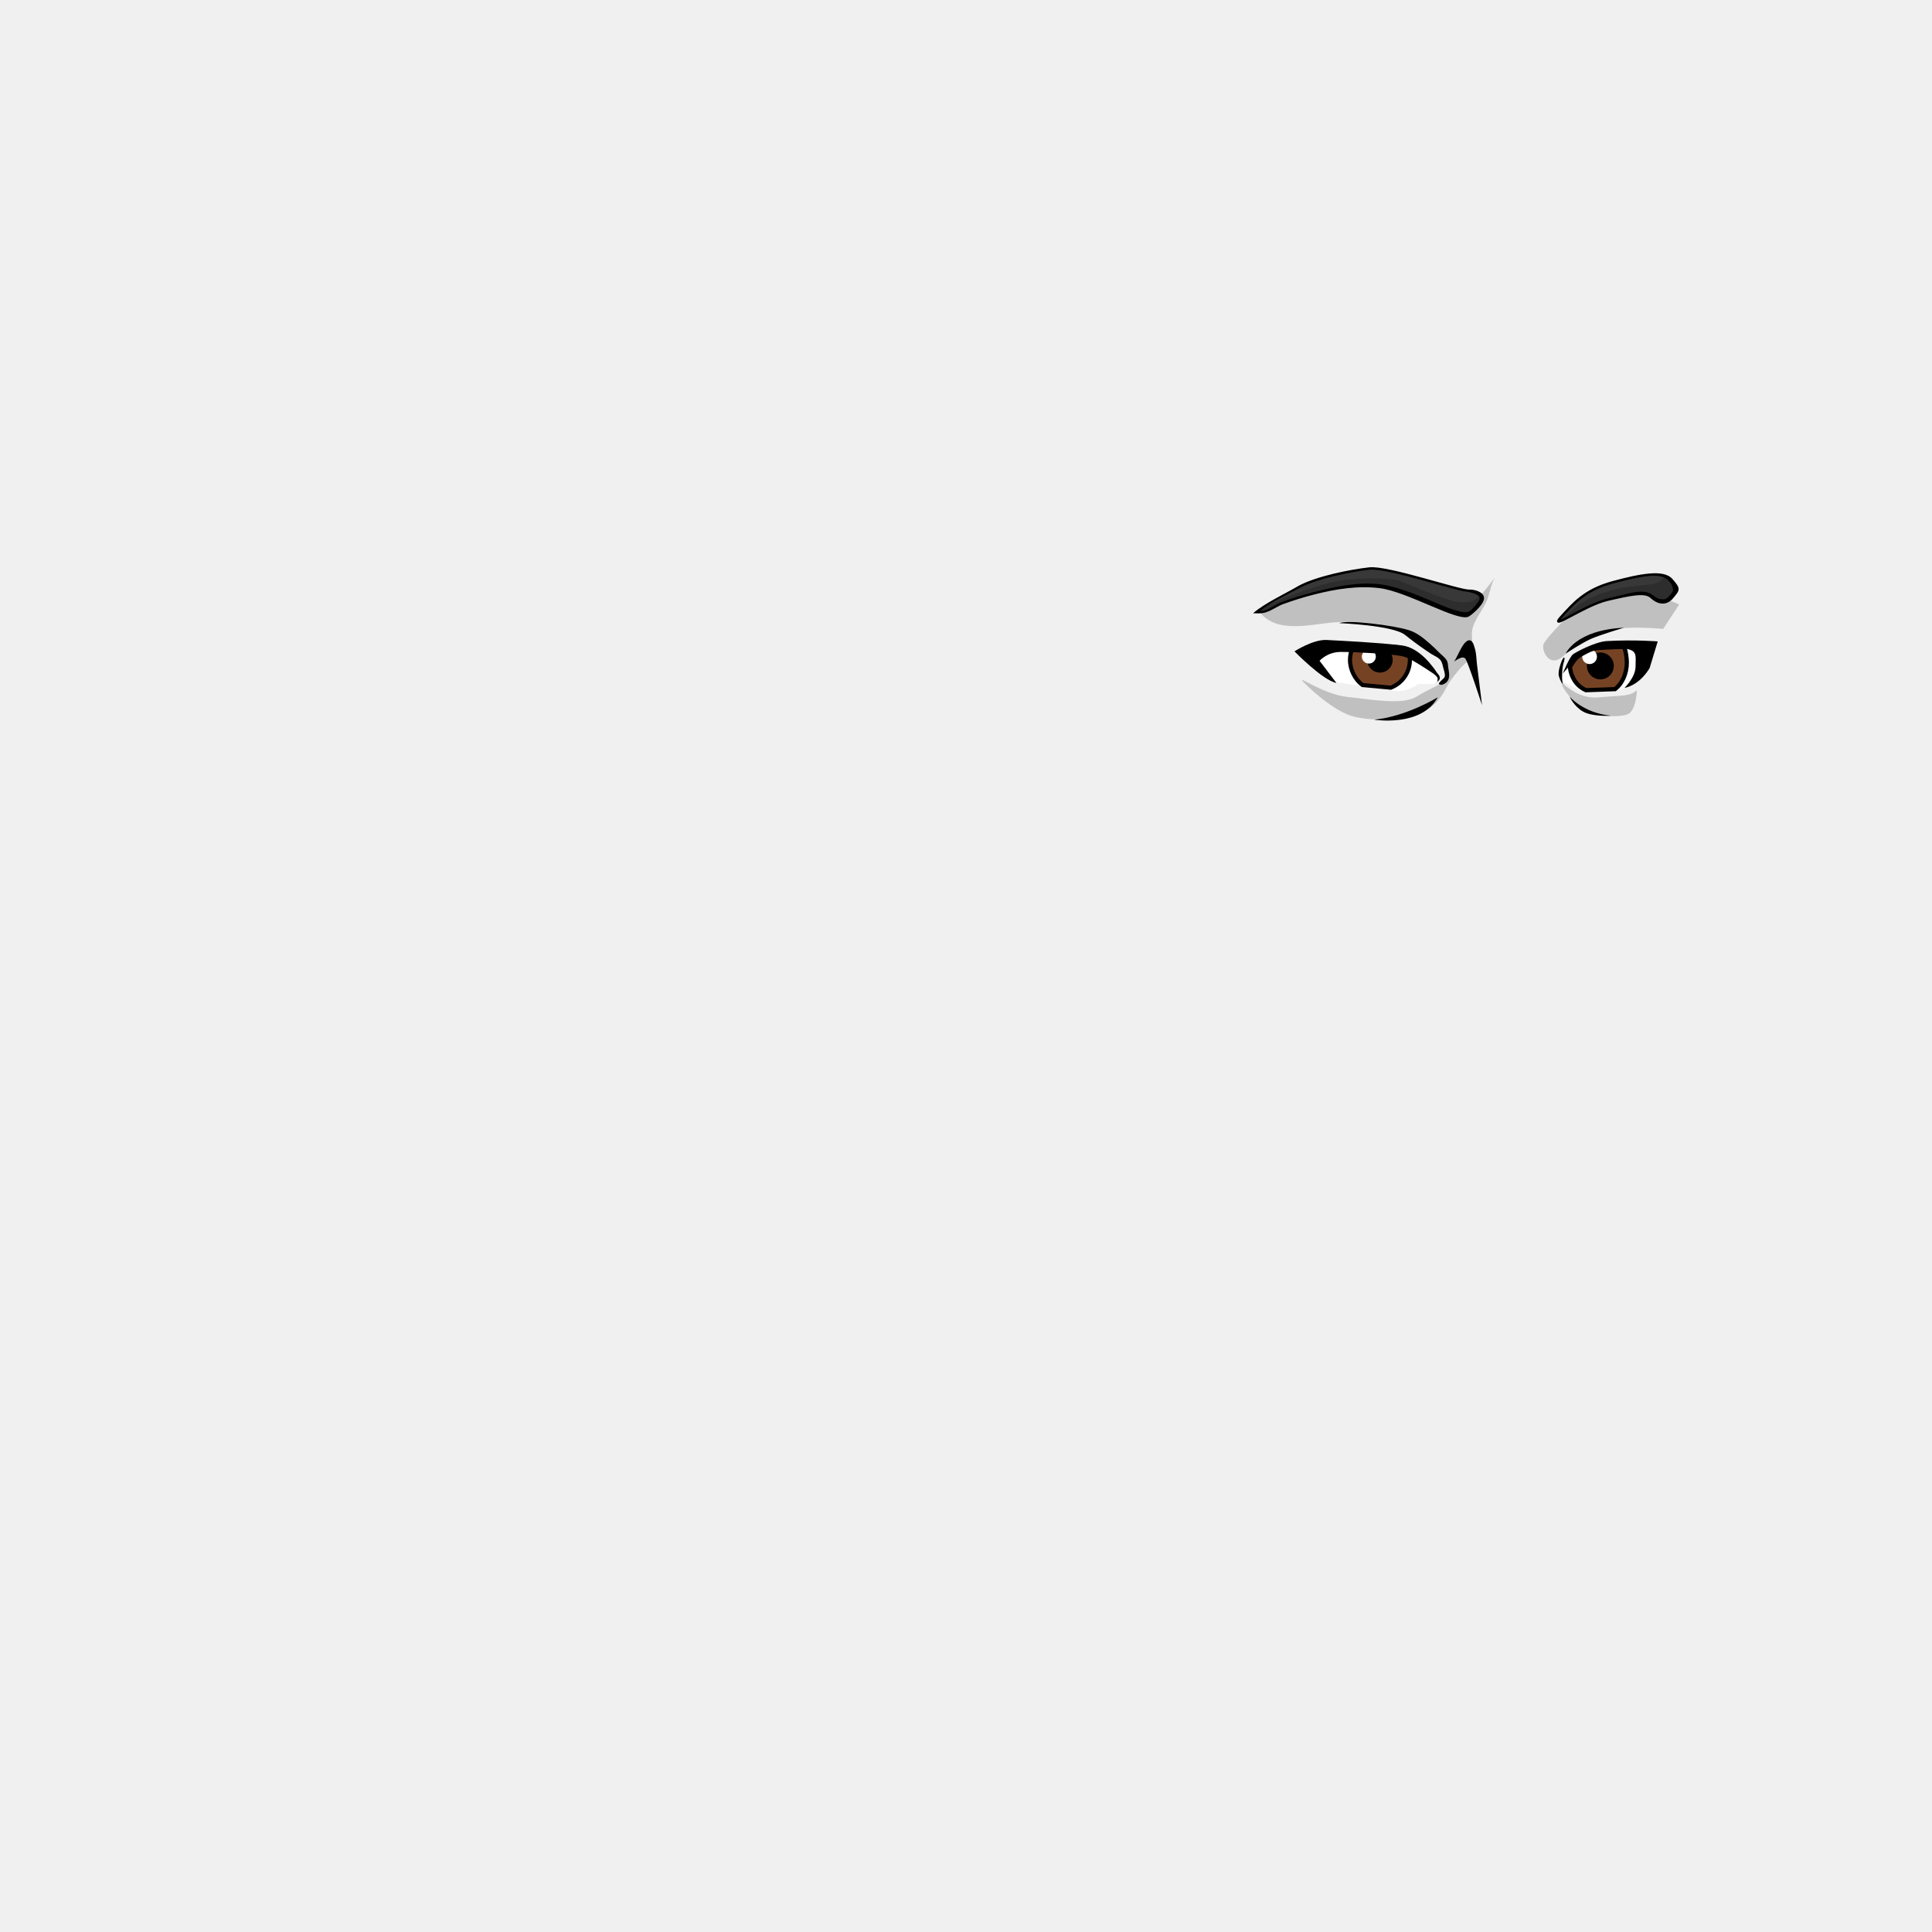
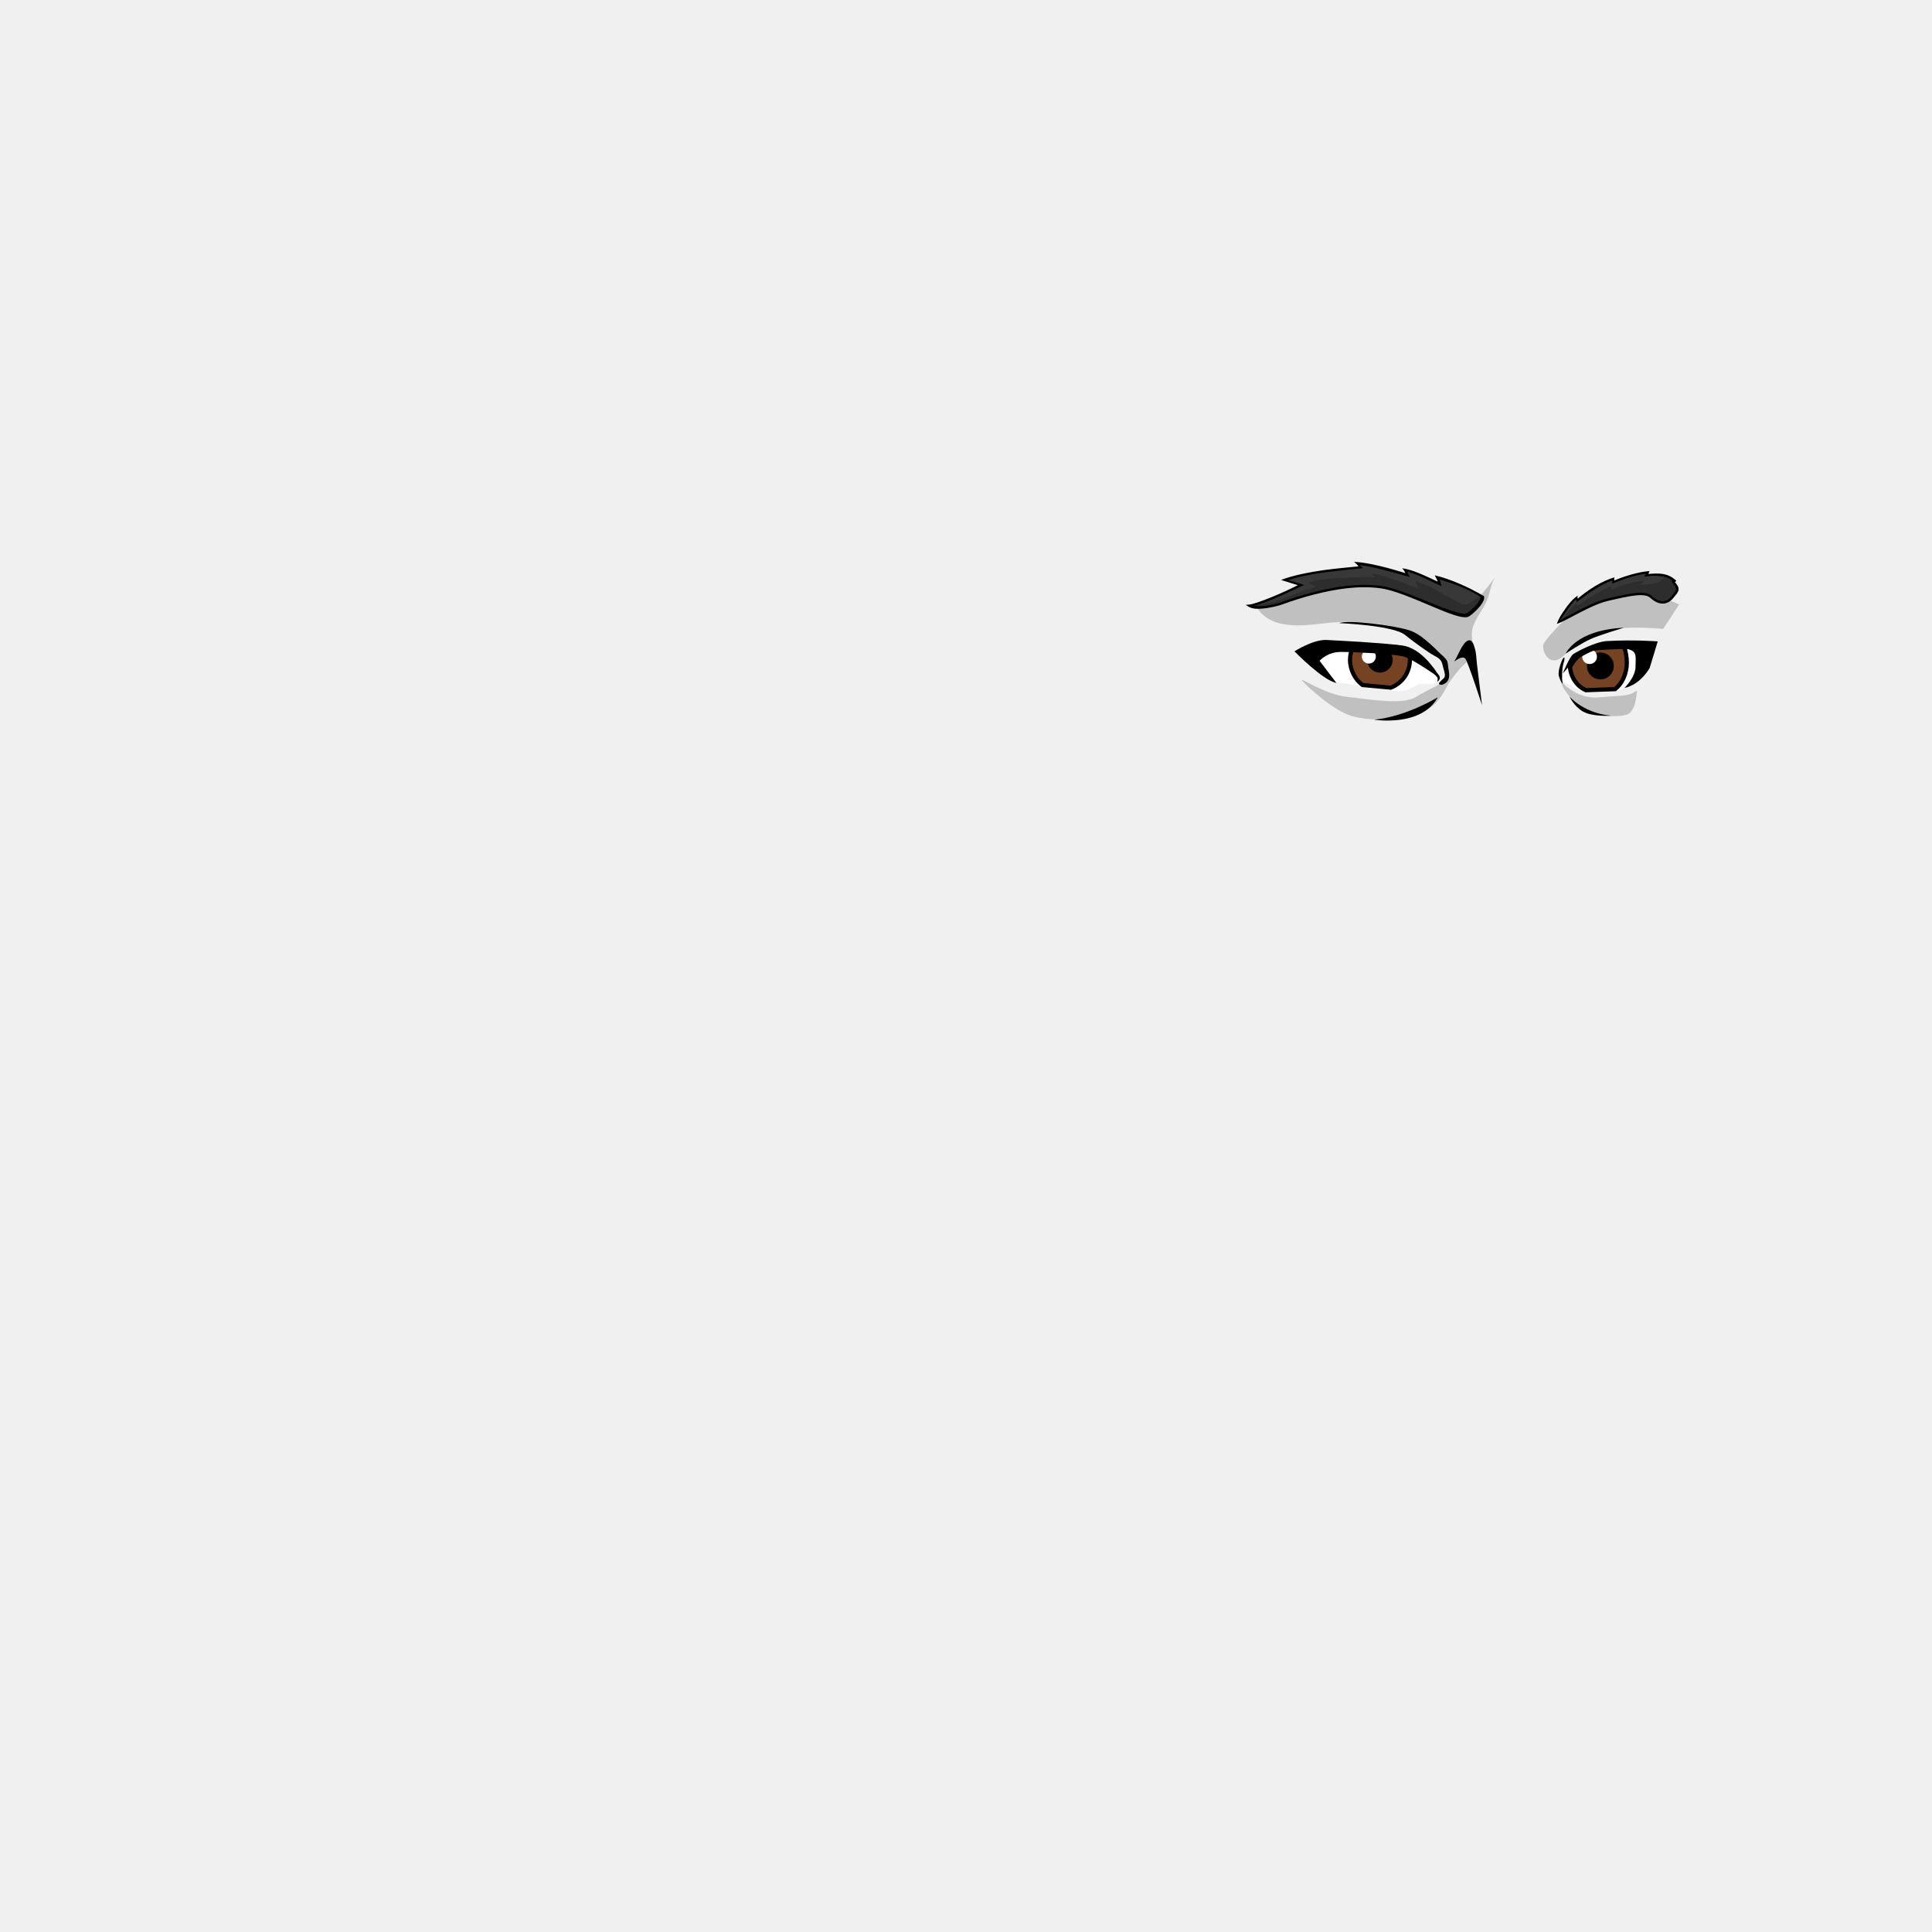
<svg xmlns="http://www.w3.org/2000/svg" version="1.1" id="svg216" width="400" height="400" viewBox="0 0 400 400">
  <defs id="defs220" />
  <g id="g224">
    <path d="m 323.207,141.025 c 0.489,0.392 0.763,0.932 1.267,1.253 0.607,0.387 1.169,0.821 1.813,1.153 1.415,0.731 2.999,1.099 4.592,0.959 5.565,-0.491 6.384,-0.164 8.021,-1.473 0,0 -0.087,4.209 -1.927,4.969 -1.839,0.76 -7.568,0.433 -9.86,-1.368 -0.887,-0.696 -1.612,-1.607 -2.291,-2.499 -0.713,-0.936 -1.437,-1.796 -1.616,-2.995" style="opacity:0.2;fill:#000000;fill-opacity:1;fill-rule:nonzero;stroke:none;stroke-width:1.333" id="path4718" />
    <path d="m 336.575,142.37 c 0.583,-0.172 1,-0.703 1,-0.703 l 2.379,-2.601 -0.296,-4.599 -6.848,-0.873 c 0,0 -6.248,1.473 -7.531,2.728 -1.283,1.256 -1.909,4.011 -1.937,4.093 0,0 0.137,0.845 0.655,0.955 0.519,0.109 3.356,1.911 4.367,1.856 0.724,-0.04 5.637,-0.027 6.467,-0.217 0.831,-0.192 1.745,-0.639 1.745,-0.639" style="fill:#ffffff;fill-opacity:1;fill-rule:nonzero;stroke:none;stroke-width:1.333" id="path4772" />
    <path d="m 271.559,136.258 4.4,-2.052 14.12,0.251 5.177,2.785 2.756,2.964 -1.117,1.399 -3.279,0.028 c 0,0 -2.127,1.604 -4.396,1.428 -2.268,-0.177 -13.051,-1.913 -13.051,-1.913 l -4.865,-4.383 z" style="fill:#ffffff;fill-opacity:1;fill-rule:nonzero;stroke:none;stroke-width:1.333" id="path4776" />
    <path d="m 280.033,134.136 c -0.336,0.761 -0.527,1.601 -0.527,2.487 0,2.063 1.041,4.085 2.601,5.208 l 5.839,0.547 c 2.313,-0.896 3.956,-3.132 3.956,-5.755 0,-0.773 -0.148,-1.509 -0.408,-2.192 -2.864,-0.887 -8.169,-0.597 -11.461,-0.295" style="fill:#754324;fill-opacity:1;fill-rule:nonzero;stroke:none;stroke-width:1.333" id="path4780" />
    <path d="m 288.342,136.622 c 0,1.452 -1.181,2.628 -2.637,2.628 -1.456,0 -2.637,-1.176 -2.637,-2.628 0,-1.452 1.181,-2.628 2.637,-2.628 1.456,0 2.637,1.176 2.637,2.628" style="fill:#000000;fill-opacity:1;fill-rule:nonzero;stroke:none;stroke-width:1.333" id="path4784" />
    <path d="m 282.266,141.418 5.617,0.525 c 2.185,-0.888 3.592,-2.965 3.592,-5.321 0,-0.623 -0.104,-1.243 -0.309,-1.844 -2.815,-0.785 -7.868,-0.504 -10.837,-0.241 -0.263,0.668 -0.395,1.368 -0.395,2.085 0,1.856 0.912,3.725 2.332,4.796 m 5.74,1.392 -6.053,-0.567 -0.095,-0.068 c -1.688,-1.213 -2.779,-3.393 -2.779,-5.553 0,-0.919 0.189,-1.813 0.563,-2.657 l 0.103,-0.229 0.249,-0.023 c 3.739,-0.343 8.788,-0.567 11.627,0.312 l 0.199,0.061 0.075,0.193 c 0.289,0.759 0.436,1.548 0.436,2.343 0,2.743 -1.66,5.157 -4.229,6.152 z" style="fill:#000000;fill-opacity:1;fill-rule:nonzero;stroke:none;stroke-width:1.333" id="path4788" />
    <path d="m 284.853,135.944 c 0,0.796 -0.648,1.441 -1.447,1.441 -0.799,0 -1.447,-0.645 -1.447,-1.441 0,-0.796 0.648,-1.441 1.447,-1.441 0.799,0 1.447,0.645 1.447,1.441" style="fill:#ffffff;fill-opacity:1;fill-rule:nonzero;stroke:none;stroke-width:1.333" id="path4792" />
    <path d="m 298.088,140.494 c 0.039,-0.185 0.008,-0.388 -0.119,-0.608 -0.184,-0.32 -0.471,-0.559 -0.649,-0.884 -0.171,-0.309 -0.417,-0.597 -0.631,-0.879 -0.513,-0.675 -1.071,-1.317 -1.68,-1.908 -1.312,-1.269 -2.932,-2.352 -4.779,-2.585 -4.769,-0.601 -12.757,-0.976 -15.555,-1.129 -2.796,-0.152 -6.667,2.353 -6.667,2.353 0,0 5.887,6.044 8.681,6.536 l -3.485,-4.575 c 0,0 1.548,-1.821 4.345,-1.839 2.799,-0.017 10.365,0.397 12.667,0.863 1.287,0.261 2.515,1.06 3.621,1.729 0.677,0.411 1.344,0.84 2.003,1.28 0.588,0.392 1.281,0.767 1.697,1.356 0.207,0.292 0.068,0.617 0.064,0.957 0.251,-0.196 0.432,-0.417 0.485,-0.668" style="fill:#000000;fill-opacity:1;fill-rule:nonzero;stroke:none;stroke-width:1.333" id="path4796" />
    <path d="m 332.008,134.143 c -1.081,0.468 -3.021,0.459 -3.781,0.867 -1.385,0.743 -1.956,0.937 -3.191,3.089 0.257,2.372 1.58,4.071 3.329,4.8 l 6.013,-0.221 c 1.536,-1.188 2.44,-3.323 2.44,-5.508 0,-0.937 -0.233,-2.456 -0.564,-3.235 -1.213,0.001 -2.707,0.199 -4.247,0.208" style="fill:#754324;fill-opacity:1;fill-rule:nonzero;stroke:none;stroke-width:1.333" id="path4808" />
    <path d="m 334.121,137.875 c 0,1.537 -1.247,2.784 -2.784,2.784 -1.537,0 -2.783,-1.247 -2.783,-2.784 0,-1.537 1.245,-2.784 2.783,-2.784 1.537,0 2.784,1.247 2.784,2.784" style="fill:#000000;fill-opacity:1;fill-rule:nonzero;stroke:none;stroke-width:1.333" id="path4812" />
    <path d="m 330.633,135.959 c 0,0.843 -0.684,1.527 -1.527,1.527 -0.843,0 -1.527,-0.684 -1.527,-1.527 0,-0.843 0.684,-1.527 1.527,-1.527 0.843,0 1.527,0.684 1.527,1.527" style="fill:#ffffff;fill-opacity:1;fill-rule:nonzero;stroke:none;stroke-width:1.333" id="path4816" />
    <path d="m 325.485,138.191 c 0.256,1.977 1.353,3.56 2.961,4.268 l 5.772,-0.211 c 1.339,-1.101 2.165,-3.032 2.165,-5.079 0,-0.767 -0.176,-2.103 -0.435,-2.793 -1.365,0.005 -5.031,0.192 -5.727,0.304 -0.659,0.108 -1.473,0.544 -1.789,0.712 l -0.268,0.144 c -1.149,0.608 -1.639,0.868 -2.68,2.655 m 2.801,5.145 -0.088,-0.036 c -1.992,-0.829 -3.335,-2.756 -3.596,-5.155 l -0.015,-0.141 0.071,-0.123 c 1.215,-2.117 1.884,-2.472 3.099,-3.115 l 0.265,-0.141 c 0.46,-0.247 1.195,-0.328 1.968,-0.453 0.679,-0.111 1.381,-0.225 1.861,-0.432 l 0.081,-0.036 h 0.089 c 1.323,-0.009 2.761,-0.208 4.275,-0.209 h 0.259 l 0.1,0.233 c 0.364,0.859 0.599,2.473 0.599,3.441 0,2.365 -1,4.608 -2.609,5.852 l -0.111,0.085 z" style="fill:#000000;fill-opacity:1;fill-rule:nonzero;stroke:none;stroke-width:1.333" id="path4820" />
    <path d="m 336.276,134.267 c 2.832,0.355 2.341,1.436 2.351,3.699 0.009,2.264 -2.307,4.468 -2.307,4.468 3.409,-0.713 5.228,-4.148 5.228,-4.148 l 1.667,-5.491 c 0,0 -4.78,-0.389 -10.537,-0.068 -2.371,0.133 -6.172,2.169 -6.955,2.703 -0.781,0.532 -2.168,4.032 -2.168,4.032 0,0 2.953,-3.628 4.352,-4.196 1.397,-0.567 4.916,-1.432 8.369,-0.999" style="fill:#000000;fill-opacity:1;fill-rule:nonzero;stroke:none;stroke-width:1.333" id="path4824" />
    <path d="m 305.79,137.526 c -0.127,-1.019 -0.113,-2.184 -0.412,-3.167 -0.151,-0.493 -0.319,-1.328 -0.78,-1.661 -0.796,-0.573 -1.672,0.823 -1.976,1.347 -0.551,0.955 -0.975,1.979 -1.537,2.927 0,0 1.709,-1.391 2.305,-0.596 0.595,0.793 3.451,9.627 3.451,9.627 -0.06,-0.489 -0.121,-0.977 -0.181,-1.465 -0.289,-2.337 -0.58,-4.673 -0.869,-7.011" style="fill:#000000;fill-opacity:1;fill-rule:nonzero;stroke:none;stroke-width:1.333" id="path4836" />
    <path d="m 297.665,144.364 c 0,0 -6.452,3.996 -13.172,4.639 0,0 9.828,1.596 13.172,-4.639" style="fill:#000000;fill-opacity:1;fill-rule:nonzero;stroke:none;stroke-width:1.333" id="path4840" />
    <path d="m 323.459,136.574 c 0,0 -1.047,2.267 -0.697,3.444 0.348,1.177 0.915,1.917 0.741,1.22 -0.175,-0.697 -0.131,-2.877 0.217,-3.967 0.349,-1.089 0.219,-1.569 -0.261,-0.697" style="fill:#000000;fill-opacity:1;fill-rule:nonzero;stroke:none;stroke-width:1.333" id="path4844" />
    <path d="m 324.954,144.208 c 0,0 2.797,3.401 8.583,3.973 0,0 -3.847,0.255 -5.785,-0.859 -1.939,-1.112 -2.797,-3.115 -2.797,-3.115" style="fill:#000000;fill-opacity:1;fill-rule:nonzero;stroke:none;stroke-width:1.333" id="path4848" />
    <path id="rect1" style="opacity:0.2;fill:#000000;stroke-width:1.2;stroke-miterlimit:40" d="M 299.381 139 C 299.519 139.72 299.371 140.173 298.844 140.707 C 298.482 141.072 298.209 141.539 297.775 141.803 C 297.435 142.009 297.073 142.182 296.717 142.359 C 295.515 142.961 294.33 143.585 293.182 144.283 C 290.296 146.041 283.562 144.762 278.914 144.283 C 274.265 143.803 268.816 139.969 269.617 140.928 C 270.419 141.886 276.188 147.465 280.516 148.424 C 285.424 149.511 290.136 148.793 294.844 147.166 C 296.856 146.471 298.397 144.393 299.311 142.605 C 299.964 141.324 300.865 140.117 301.803 139 L 299.381 139 z " />
  </g>
-   <g id="layer5" style="display:inline">
+   <g id="layer5" style="display:none">
    <path id="path4762" style="opacity:0.2;fill:#000000;fill-opacity:1;fill-rule:nonzero;stroke:none;stroke-width:1.333" d="m 309.645,119.342 c -1.265,1.633 -3.46,4.969 -5.529,5.498 -2.397,0.613 -4.866,-0.539 -6.99,-1.531 -2.325,-1.087 -4.521,-1.993 -7.066,-2.504 -4.556,-0.915 -9.001,-0.626 -13.391,0.268 -2.548,0.519 -5.076,1.239 -7.596,2.047 -0.615,0.197 -8.754,2.932 -8.688,3.033 3.432,5.279 10.727,3.107 15.744,2.707 4.36,-0.347 10.014,0.113 14.213,1.406 2.073,0.64 7.007,4.43 7.648,5.07 0.284,0.283 0.277,0.744 0.406,1.096 0.167,0.451 0.444,0.858 0.572,1.33 0.104,0.38 0.311,0.75 0.396,1.123 0.01,0.042 0.008,0.075 0.016,0.115 h 2.422 c 0.183,-0.218 0.366,-0.439 0.551,-0.65 0.816,-0.933 2.114,-1.732 2.404,-2.996 0.451,-1.96 -0.437,-3.705 0.232,-5.646 0.667,-1.937 2.077,-3.529 2.877,-5.412 0.565,-1.331 0.901,-3.822 1.777,-4.953 z m 14.008,16.489 c 2.635,-2.413 7.436,-4.575 10.4,-5.447 2.964,-0.872 10.288,-0.175 10.288,-0.175 l 3.313,-5.057 -6.801,-2.964 -8.491,-0.111 -8.249,6.04 c 0,0 -4.011,4.011 -4.533,5.231 -0.523,1.221 1.172,5.14 4.073,2.483" />
    <path id="path4804" style="fill:#000000;fill-opacity:1;fill-rule:nonzero;stroke:none;stroke-width:1.333" d="m 324.172,135.315 c 0,0 2.031,-4.869 12.023,-5.352 0,0 -4.952,1.491 -6.836,2.323 -1.885,0.833 -5.187,3.029 -5.187,3.029 m -24.69,1.332 c -0.399,-0.619 -1.059,-1.077 -1.581,-1.611 -0.593,-0.605 -1.205,-1.192 -1.841,-1.752 -1.265,-1.113 -2.696,-2.291 -4.331,-2.804 -3.284,-1.029 -12.493,-2.213 -14.472,-1.471 0,0 11.188,0.441 13.644,2.447 0.273,0.223 0.552,0.441 0.831,0.656 1.471,1.135 2.984,2.22 4.533,3.244 0.772,0.511 1.785,0.788 2.196,1.692 0.144,0.32 0.223,0.665 0.3,1.007 0.131,0.585 0.467,1.373 0.367,1.968 -0.064,0.379 -0.413,0.541 -0.649,0.8 -0.125,0.136 -0.613,0.565 -0.575,0.729 0.04,0.168 0.396,0.244 0.556,0.232 0.295,-0.024 0.873,-0.348 1.087,-0.589 0.853,-0.964 0.363,-2.204 0.253,-3.335 -0.045,-0.464 -0.041,-0.773 -0.317,-1.213" />
    <path id="brows" style="fill:#383838;fill-opacity:1;fill-rule:nonzero;stroke:none;stroke-width:1.333" d="m 269.123,121.43 c -2.929,1.539 -6.584,3.181 -9.036,5.3 1.22,0.732 4.099,-1.387 5.315,-1.829 2.165,-0.789 4.371,-1.485 6.613,-2.057 4.419,-1.129 9.151,-1.899 13.733,-1.309 5.819,0.748 16.389,7.132 18.315,5.841 0.888,-0.595 3.124,-2.6 2.925,-3.692 -0.181,-0.996 -1.904,-1.401 -2.775,-1.367 -2.052,0.084 -16.835,-5.024 -20.684,-4.607 -3.849,0.417 -10.744,1.797 -14.407,3.72 m 54.313,6.066 c 2.268,-2.443 4.605,-5.353 10.444,-6.932 5.839,-1.579 10.509,-2.453 12.204,-0.512 1.696,1.941 1.461,2.015 0.143,3.623 -1.319,1.608 -3.013,1.173 -4.332,-0.044 -1.319,-1.217 -4.179,-0.588 -9.076,0.541 -4.897,1.129 -12.773,6.975 -9.383,3.324" />
    <path style="color:#000000;fill:#000000;-inkscape-stroke:none" d="m 283.502,117.461 c -3.876,0.42 -10.761,1.788 -14.494,3.748 -3.302,1.922 -6.973,3.557 -9.579,5.759 1.807,0.099 2.426,-0.055 3.427,-0.485 1.042,-0.502 2.086,-1.147 2.633,-1.346 2.158,-0.787 4.354,-1.481 6.588,-2.051 4.404,-1.125 9.107,-1.886 13.641,-1.303 2.839,0.365 6.938,2.137 10.551,3.666 1.806,0.764 3.495,1.468 4.865,1.902 0.685,0.217 1.29,0.368 1.803,0.424 0.512,0.056 0.943,0.026 1.268,-0.191 0.471,-0.316 1.254,-0.969 1.916,-1.699 0.331,-0.365 0.63,-0.748 0.84,-1.125 0.21,-0.377 0.342,-0.754 0.275,-1.121 -0.115,-0.629 -0.682,-1.021 -1.283,-1.258 -0.601,-0.237 -1.267,-0.334 -1.748,-0.314 -0.199,0.008 -0.655,-0.056 -1.256,-0.186 -0.601,-0.129 -1.359,-0.319 -2.225,-0.549 -1.731,-0.46 -3.893,-1.076 -6.111,-1.684 -2.218,-0.608 -4.495,-1.206 -6.463,-1.627 -1.968,-0.421 -3.613,-0.673 -4.646,-0.561 z m 0.055,0.498 c 0.891,-0.097 2.538,0.134 4.488,0.551 1.95,0.417 4.221,1.012 6.436,1.619 2.215,0.607 4.375,1.226 6.113,1.688 0.869,0.231 1.633,0.422 2.248,0.555 1.475,0.16 3.025,0.571 3.401,1.157 0.375,0.587 -0.403,1.358 -0.828,1.887 -0.629,0.694 -0.995,1.2 -1.724,1.319 -0.729,0.12 -1.938,-0.273 -2.741,-0.493 -1.335,-0.423 -2.683,-1.021 -4.487,-1.785 -3.609,-1.527 -7.602,-3.087 -10.582,-3.47 -4.632,-0.596 -9.494,0.481 -13.928,1.614 -2.252,0.574 -4.465,1.273 -6.637,2.064 -0.669,0.243 -1.673,0.88 -2.68,1.365 -0.608,0.362 -1.24,0.474 -1.826,0.518 2.393,-1.892 5.681,-3.453 8.43,-4.896 3.592,-1.886 10.494,-3.279 14.316,-3.693 z m 57.959,0.781 c -2.14,0.176 -4.777,0.791 -7.701,1.582 -5.897,1.594 -8.304,4.571 -10.562,7.004 -0.429,0.462 -0.682,0.765 -0.809,1.004 -0.032,0.06 -0.056,0.118 -0.07,0.186 -0.014,0.068 -0.018,0.159 0.033,0.25 0.051,0.091 0.15,0.141 0.223,0.156 0.073,0.015 0.131,0.011 0.191,0.002 0.24,-0.037 0.524,-0.164 0.912,-0.352 0.389,-0.187 0.864,-0.438 1.404,-0.725 2.16,-1.147 5.353,-2.882 7.738,-3.432 2.448,-0.565 4.383,-1.001 5.848,-1.145 1.465,-0.144 2.425,0.01 3.002,0.543 0.688,0.635 1.486,1.082 2.316,1.148 0.831,0.066 1.679,-0.276 2.379,-1.129 0.328,-0.4 0.592,-0.707 0.785,-0.988 0.194,-0.282 0.323,-0.552 0.33,-0.852 0.007,-0.299 -0.109,-0.591 -0.318,-0.918 -0.21,-0.327 -0.519,-0.699 -0.945,-1.188 -0.934,-1.07 -2.615,-1.324 -4.756,-1.148 z m 0.041,0.498 c 2.078,-0.171 3.172,0.223 3.84,0.912 0.668,0.689 0.902,1.144 0.972,1.799 0.07,0.655 -0.35,0.908 -0.835,1.502 -0.485,0.593 -0.877,0.666 -1.553,0.612 -0.676,-0.054 -0.997,-0.265 -1.682,-0.782 -0.908,-0.684 -1.738,-0.89 -3.257,-0.74 -1.519,0.149 -3.83,0.825 -6.279,1.39 -2.512,0.579 -5.705,2.332 -7.859,3.477 -0.539,0.286 -1.011,0.534 -1.387,0.715 -0.193,0.093 -0.261,0.106 -0.396,0.158 0.124,-0.167 0.215,-0.306 0.5,-0.613 2.277,-2.452 4.546,-5.297 10.326,-6.859 2.914,-0.788 5.533,-1.398 7.611,-1.568 z" id="path20980" />
-     <path id="path21027" style="fill:#000000;fill-opacity:0.2;stroke:none;stroke-width:1px;stroke-linecap:butt;stroke-linejoin:miter;stroke-opacity:1" d="M 344.756 119.225 C 344.57 119.455 344.382 119.685 344.223 119.861 C 343.43 120.736 342.155 120.979 340.592 121.127 C 339.028 121.275 336.928 121.414 334.66 121.961 C 332.392 122.508 330.124 123.243 327.861 124.594 C 326.376 125.48 324.239 127.389 322.889 128.643 C 324.091 128.325 329.24 124.997 332.818 124.172 C 337.716 123.043 340.576 122.414 341.895 123.631 C 343.213 124.848 344.908 125.284 346.227 123.676 C 347.545 122.068 347.78 121.994 346.084 120.053 C 345.752 119.673 345.302 119.405 344.756 119.225 z M 284.414 119.758 C 282.216 119.746 279.733 119.864 277.777 120.162 C 273.867 120.759 269.356 122.478 266.148 123.76 C 263.985 124.624 261.779 125.781 260.229 126.619 C 260.183 126.657 260.132 126.692 260.088 126.73 C 261.308 127.462 264.186 125.343 265.402 124.9 C 267.568 124.111 269.773 123.416 272.016 122.844 C 276.434 121.714 281.165 120.946 285.748 121.535 C 291.567 122.283 302.137 128.666 304.062 127.375 C 304.95 126.78 307.187 124.776 306.988 123.684 C 306.949 123.467 306.827 123.284 306.666 123.121 C 306.423 123.365 306.174 123.582 305.936 123.727 C 304.912 124.347 305.181 124.788 302.27 124.66 C 299.359 124.532 290.973 120.562 289.34 120.129 C 288.523 119.912 286.612 119.77 284.414 119.758 z " />
+     <path id="path21027" style="fill:#000000;fill-opacity:0.2;stroke:none;stroke-width:1px;stroke-linecap:butt;stroke-linejoin:miter;stroke-opacity:1" d="m 344.756,119.225 c -0.186,0.23 -0.374,0.461 -0.533,0.637 -0.793,0.875 -2.067,1.117 -3.631,1.266 -1.563,0.148 -3.663,0.287 -5.932,0.834 -2.268,0.547 -4.537,1.282 -6.799,2.633 -1.485,0.887 -3.622,2.795 -4.973,4.049 1.203,-0.317 6.352,-3.646 9.93,-4.471 4.897,-1.129 7.758,-1.758 9.076,-0.541 1.319,1.217 3.013,1.653 4.332,0.045 1.319,-1.608 1.553,-1.682 -0.143,-3.623 -0.332,-0.38 -0.782,-0.648 -1.328,-0.828 z m -60.342,0.533 c -2.198,-0.012 -4.681,0.106 -6.637,0.404 -3.911,0.597 -8.421,2.316 -11.629,3.598 -2.163,0.864 -4.369,2.022 -5.92,2.859 -0.045,0.038 -0.096,0.073 -0.141,0.111 1.22,0.732 4.098,-1.387 5.314,-1.83 2.165,-0.789 4.371,-1.485 6.613,-2.057 4.419,-1.129 9.15,-1.898 13.732,-1.309 5.819,0.748 16.389,7.131 18.314,5.84 0.888,-0.595 3.124,-2.599 2.926,-3.691 -0.04,-0.217 -0.161,-0.4 -0.322,-0.562 -0.243,0.244 -0.492,0.461 -0.73,0.605 -1.023,0.621 -0.755,1.062 -3.666,0.934 -2.911,-0.128 -11.297,-4.098 -12.93,-4.531 -0.816,-0.217 -2.728,-0.359 -4.926,-0.371 z" />
+   </g>
+   <g id="g16753" style="display:inline">
+     <path id="path16743" style="opacity:0.2;fill:#000000;fill-opacity:1;fill-rule:nonzero;stroke:none;stroke-width:1.333" d="m 309.645,119.342 c -1.265,1.633 -3.46,4.969 -5.529,5.498 -2.397,0.613 -4.866,-0.539 -6.99,-1.531 -2.325,-1.087 -4.521,-1.993 -7.066,-2.504 -4.556,-0.915 -9.001,-0.626 -13.391,0.268 -2.548,0.519 -5.076,1.239 -7.596,2.047 -0.615,0.197 -8.954,2.549 -8.887,2.65 3.432,5.279 10.927,3.49 15.944,3.09 4.36,-0.347 10.014,0.113 14.213,1.406 2.073,0.64 7.007,4.43 7.648,5.07 0.284,0.283 0.277,0.744 0.406,1.096 0.167,0.451 0.444,0.858 0.572,1.33 0.104,0.38 0.311,0.75 0.396,1.123 0.01,0.042 0.008,0.075 0.016,0.115 h 2.422 c 0.183,-0.218 0.366,-0.439 0.551,-0.65 0.816,-0.933 2.114,-1.732 2.404,-2.996 0.451,-1.96 -0.437,-3.705 0.232,-5.646 0.667,-1.937 2.077,-3.529 2.877,-5.412 0.565,-1.331 0.901,-3.822 1.777,-4.953 z m 14.008,16.489 c 2.635,-2.413 7.436,-4.575 10.4,-5.447 2.964,-0.872 10.288,-0.175 10.288,-0.175 l 3.313,-5.057 -6.801,-2.964 -8.491,-0.111 -8.249,6.04 c 0,0 -4.011,4.011 -4.533,5.231 -0.523,1.221 1.172,5.14 4.073,2.483" />
+     <path id="path16745" style="fill:#000000;fill-opacity:1;fill-rule:nonzero;stroke:none;stroke-width:1.333" d="m 324.172,135.315 c 0,0 2.031,-4.869 12.023,-5.352 0,0 -4.952,1.491 -6.836,2.323 -1.885,0.833 -5.187,3.029 -5.187,3.029 m -24.69,1.332 c -0.399,-0.619 -1.059,-1.077 -1.581,-1.611 -0.593,-0.605 -1.205,-1.192 -1.841,-1.752 -1.265,-1.113 -2.696,-2.291 -4.331,-2.804 -3.284,-1.029 -12.493,-2.213 -14.472,-1.471 0,0 11.188,0.441 13.644,2.447 0.273,0.223 0.552,0.441 0.831,0.656 1.471,1.135 2.984,2.22 4.533,3.244 0.772,0.511 1.785,0.788 2.196,1.692 0.144,0.32 0.223,0.665 0.3,1.007 0.131,0.585 0.467,1.373 0.367,1.968 -0.064,0.379 -0.413,0.541 -0.649,0.8 -0.125,0.136 -0.613,0.565 -0.575,0.729 0.04,0.168 0.396,0.244 0.556,0.232 0.295,-0.024 0.873,-0.348 1.087,-0.589 0.853,-0.964 0.363,-2.204 0.253,-3.335 -0.045,-0.464 -0.041,-0.773 -0.317,-1.213" />
+     <path id="path16747" style="fill:#383838;fill-opacity:1;fill-rule:nonzero;stroke:none;stroke-width:1.333" d="m 265.402,124.901 c 2.165,-0.789 4.371,-1.485 6.613,-2.057 4.419,-1.129 9.151,-1.899 13.733,-1.309 5.819,0.748 16.389,7.132 18.315,5.841 0.888,-0.595 3.157,-2.7 2.959,-3.792 -2.561,-1.778 -6.164,-3.03 -9.344,-4.028 -0.279,-0.085 0.676,1.39 0.368,1.304 -1.827,-0.508 -4.471,-2.4 -7.292,-2.964 -0.214,-0.043 1.032,1.28 0.83,1.203 -3.418,-1.301 -8.482,-2.423 -10.639,-2.48 -0.199,-0.005 1.081,0.808 0.919,0.825 -3.526,0.382 -12.088,0.991 -15.9,2.665 -0.35,0.154 3.655,0.877 3.348,1.038 -2.929,1.539 -9.013,4.126 -10.629,4.269 1.461,0.908 5.503,-0.072 6.719,-0.515 z m 58.034,2.595 c 0.881,-1.244 1.772,-2.848 3.063,-3.863 0.153,-0.12 -0.144,0.869 0.007,0.739 1.606,-1.395 4.498,-3.607 7.591,-4.532 0.201,-0.06 -0.427,0.781 -0.217,0.724 2.43,-1.163 5.575,-1.881 7.418,-2.153 0.177,-0.026 -0.748,0.683 -0.577,0.662 2.515,-0.314 5.069,0.005 6.022,1.097 0.107,0.123 -0.453,0.121 -0.361,0.229 1.362,1.61 1.079,1.769 -0.156,3.275 -1.319,1.608 -3.013,1.173 -4.332,-0.044 -1.319,-1.217 -4.179,-0.588 -9.076,0.541 -4.897,1.129 -12.773,6.975 -9.383,3.324" />
+     <path id="path16751" style="fill:#000000;fill-opacity:0.2;stroke:none;stroke-width:1px;stroke-linecap:butt;stroke-linejoin:miter;stroke-opacity:1" d="m 344.756,119.189 c 0,0.296 -0.327,0.578 -0.486,0.755 -0.793,0.875 -2.948,1.035 -4.511,1.183 -0.354,0.034 0.844,-0.917 0.404,-0.883 -2,0.155 -4.847,1.06 -6.602,1.883 -0.302,0.142 0.351,-0.773 0.027,-0.686 -1.944,0.522 -5.154,2.794 -7.093,3.952 -0.275,0.164 0.258,-0.721 -0.003,-0.527 -1.145,0.853 -2.503,2.754 -3.603,3.776 1.203,-0.317 6.352,-3.646 9.93,-4.471 4.897,-1.129 7.758,-1.758 9.076,-0.541 1.319,1.217 3.013,1.653 4.332,0.045 1.244,-1.517 1.523,-1.669 0.126,-3.312 -0.084,-0.098 0.475,-0.108 0.379,-0.217 -0.332,-0.38 -1.312,-0.801 -1.976,-0.958 z m -60.275,0.335 c -4.442,0.097 -9.099,-0.149 -13.414,1.038 -0.262,0.079 1.509,0.859 1.249,0.942 -2.239,0.711 -4.401,1.549 -6.168,2.255 -2.106,0.872 -5.024,1.464 -7.21,1.754 1.22,0.732 5.248,-0.171 6.464,-0.614 2.165,-0.789 4.371,-1.485 6.613,-2.057 4.419,-1.129 9.15,-1.898 13.732,-1.309 5.819,0.748 16.389,7.131 18.314,5.84 0.888,-0.595 3.124,-2.599 2.926,-3.691 -0.04,-0.217 -0.361,-0.267 -0.522,-0.429 -0.243,0.244 -0.292,0.328 -0.531,0.472 -1.023,0.621 -2.25,2.006 -3.499,1.267 -1.034,-0.612 -7.052,-4.037 -9.296,-4.693 -0.443,-0.129 0.748,1.569 0.465,1.494 -0.686,-0.182 -7.777,-3.011 -9.529,-3.055 -0.333,-0.008 0.756,0.786 0.405,0.784 z" />
+     <path style="color:#000000;fill:#000000;stroke-miterlimit:9;-inkscape-stroke:none" d="m 280.318,116.313 c 0.377,0.255 0.678,0.628 0.965,0.943 -1.793,0.185 -4.445,0.408 -7.295,0.789 -2.843,0.426 -6.282,1.059 -8.766,2.024 1.179,0.362 2.366,0.748 3.475,1.086 -1.447,0.736 -3.384,1.639 -5.287,2.42 -1.041,0.427 -2.041,0.81 -2.877,1.094 -0.836,0.284 -1.521,0.469 -1.873,0.5 l -0.746,0.065 0.637,0.396 c 0.853,0.53 2.251,0.473 3.617,0.283 1.366,-0.19 2.684,-0.544 3.32,-0.775 2.158,-0.787 4.354,-1.481 6.588,-2.051 4.404,-1.125 9.107,-1.886 13.641,-1.303 2.839,0.365 6.938,2.137 10.551,3.666 1.806,0.764 3.495,1.468 4.865,1.902 0.685,0.217 1.29,0.368 1.803,0.424 0.512,0.056 0.943,0.026 1.268,-0.191 0.476,-0.318 1.264,-0.997 1.934,-1.752 0.335,-0.378 0.637,-0.773 0.85,-1.158 0.213,-0.385 0.348,-0.765 0.281,-1.135 l -0.018,-0.102 -0.086,-0.059 c -2.954,-1.73 -6.75,-3.478 -10.108,-4.261 0.24,0.437 0.448,0.907 0.643,1.314 -2.576,-1.194 -5.291,-2.527 -7.403,-2.78 0.314,0.317 0.526,0.651 0.663,1.003 -3.208,-0.994 -7.456,-2.177 -10.641,-2.341 z m 11.567,3.163 c -0.252,-0.47 -0.413,-0.885 -0.605,-1.144 2.462,0.6 5.105,2.156 7.182,3 -0.19,-0.534 -0.231,-0.881 -0.363,-1.232 -0.029,-0.061 -0.043,-0.1 -0.07,-0.158 3.02,0.96 6.104,2.026 8.503,3.658 0.007,0.179 -0.038,0.413 -0.201,0.709 -0.185,0.335 -0.466,0.709 -0.785,1.068 -0.637,0.719 -1.398,1.274 -1.81,1.55 -0.157,0.105 -0.479,0.159 -0.936,0.109 -0.457,-0.05 -1.038,-0.191 -1.705,-0.402 -1.335,-0.423 -2.78,-0.962 -4.626,-1.714 -3.629,-1.479 -7.708,-3.249 -10.688,-3.632 -4.632,-0.596 -9.394,0.181 -13.828,1.314 -2.252,0.574 -4.465,1.273 -6.637,2.064 -0.58,0.211 -1.893,0.568 -3.217,0.752 -0.902,0.125 -1.724,0.101 -2.408,-0.012 0.336,-0.09 0.573,-0.118 1.002,-0.264 0.851,-0.289 1.858,-0.676 2.906,-1.105 2.026,-0.849 4.597,-2.074 6.409,-2.93 -1.202,-0.364 -2.226,-0.696 -3.286,-0.964 1.879,-0.699 4.566,-1.233 7.332,-1.604 2.531,-0.296 5.973,-0.728 8.102,-0.905 -0.18,-0.238 -0.589,-0.594 -0.621,-0.644 1.764,0.12 7.526,1.632 10.35,2.486 z m 42.329,0.716 c -0.017,-0.362 0.002,-0.526 0.044,-0.657 -2.722,0.773 -5.505,2.642 -7.599,4.396 -0.152,-0.371 0.004,-0.481 0.03,-0.63 -1.468,0.906 -2.632,2.797 -3.212,3.633 -0.58,0.835 -0.95,1.653 -1.141,2.235 0.488,-0.167 1.001,-0.427 1.396,-0.596 0.389,-0.187 0.864,-0.438 1.404,-0.725 2.16,-1.147 5.353,-2.882 7.738,-3.432 2.448,-0.565 4.383,-1.001 5.848,-1.145 1.465,-0.144 2.425,0.01 3.002,0.543 0.688,0.635 1.486,1.082 2.316,1.148 0.831,0.066 1.679,-0.276 2.379,-1.129 0.614,-0.749 1.037,-1.174 1.107,-1.727 0.035,-0.276 -0.04,-0.557 -0.201,-0.85 -0.121,-0.221 -0.343,-0.491 -0.566,-0.768 0.119,-0.004 0.139,-0.072 0.309,-0.233 -0.864,-0.871 -1.903,-1.271 -2.709,-1.41 -0.925,-0.153 -2.008,-0.108 -3.078,-0.018 0.037,-0.217 0.218,-0.471 0.258,-0.599 -2.411,0.176 -5.38,1.122 -7.325,1.961 z m 6.244,-0.792 c 1.41,-0.262 2.694,-0.235 3.819,-0.058 0.887,0.146 1.49,0.475 1.941,0.846 -0.02,0.018 -0.035,0.013 -0.057,0.049 -0.028,0.047 -0.046,0.122 -0.035,0.186 0.011,0.064 0.039,0.108 0.065,0.139 0.336,0.398 0.567,0.703 0.697,0.939 0.13,0.237 0.162,0.392 0.143,0.545 -0.039,0.306 -0.377,0.716 -0.998,1.473 -0.619,0.755 -1.277,0.999 -1.953,0.945 -0.676,-0.054 -1.385,-0.433 -2.016,-1.016 -0.741,-0.684 -1.871,-0.823 -3.391,-0.674 -1.519,0.149 -3.463,0.591 -5.912,1.156 -2.512,0.579 -5.705,2.332 -7.859,3.477 -0.666,0.325 -1.278,0.703 -1.893,1.045 0.124,-0.167 0.301,-0.56 0.841,-1.273 0.541,-0.713 1.447,-2.151 2.441,-3.118 0.032,0.238 0.16,0.434 0.189,0.574 2.403,-1.863 4.853,-3.562 7.312,-4.461 0.014,0.279 -0.006,0.528 -0.034,0.671 2.072,-0.842 4.583,-1.76 6.983,-2.061 -0.002,0.045 -0.269,0.438 -0.283,0.616 z" id="path16755" />
  </g>
  <g id="g15577" style="display:none">
    <path id="path15571" style="opacity:0.2;fill:#000000;fill-opacity:1;fill-rule:nonzero;stroke:none;stroke-width:1.333" d="m 309.645,119.342 c -1.265,1.633 -3.46,4.969 -5.529,5.498 -2.397,0.613 -4.866,-0.539 -6.99,-1.531 -2.325,-1.087 -4.521,-1.993 -7.066,-2.504 -4.556,-0.915 -9.001,-0.626 -13.391,0.268 -2.548,0.519 -5.076,1.239 -7.596,2.047 -0.615,0.197 -8.754,3.309 -8.688,3.41 3.691,4.784 10.727,2.73 15.744,2.33 4.36,-0.347 10.014,0.113 14.213,1.406 2.073,0.64 7.007,4.43 7.648,5.07 0.284,0.283 0.277,0.744 0.406,1.096 0.167,0.451 0.444,0.858 0.572,1.33 0.104,0.38 0.311,0.75 0.396,1.123 0.01,0.042 0.008,0.075 0.016,0.115 h 2.422 c 0.183,-0.218 0.366,-0.439 0.551,-0.65 0.816,-0.933 2.114,-1.732 2.404,-2.996 0.451,-1.96 -0.437,-3.705 0.232,-5.646 0.667,-1.937 2.077,-3.529 2.877,-5.412 0.565,-1.331 0.901,-3.822 1.777,-4.953 z m 14.008,16.489 c 2.635,-2.413 7.436,-4.575 10.4,-5.447 2.964,-0.872 10.288,-0.175 10.288,-0.175 l 3.313,-5.057 -6.801,-2.964 -8.491,-0.111 -8.249,6.04 c 0,0 -4.011,4.011 -4.533,5.231 -0.523,1.221 1.172,5.14 4.073,2.483" />
    <path id="path15573" style="fill:#000000;fill-opacity:1;fill-rule:nonzero;stroke:none;stroke-width:1.333" d="m 324.172,135.315 c 0,0 2.031,-4.869 12.023,-5.352 0,0 -4.952,1.491 -6.836,2.323 -1.885,0.833 -5.187,3.029 -5.187,3.029 m -24.69,1.332 c -0.399,-0.619 -1.059,-1.077 -1.581,-1.611 -0.593,-0.605 -1.205,-1.192 -1.841,-1.752 -1.265,-1.113 -2.696,-2.291 -4.331,-2.804 -3.284,-1.029 -12.493,-2.213 -14.472,-1.471 0,0 11.188,0.441 13.644,2.447 0.273,0.223 0.552,0.441 0.831,0.656 1.471,1.135 2.984,2.22 4.533,3.244 0.772,0.511 1.785,0.788 2.196,1.692 0.144,0.32 0.223,0.665 0.3,1.007 0.131,0.585 0.467,1.373 0.367,1.968 -0.064,0.379 -0.413,0.541 -0.649,0.8 -0.125,0.136 -0.613,0.565 -0.575,0.729 0.04,0.168 0.396,0.244 0.556,0.232 0.295,-0.024 0.873,-0.348 1.087,-0.589 0.853,-0.964 0.363,-2.204 0.253,-3.335 -0.045,-0.464 -0.041,-0.773 -0.317,-1.213" />
    <path id="path16442" style="opacity:1;fill:#cd976d;fill-opacity:1;fill-rule:nonzero;stroke:none;stroke-width:1.333" d="m 260.087,126.707 c 0.584,0.685 4.099,-1.363 5.315,-1.806 2.165,-0.789 4.371,-1.485 6.613,-2.057 4.419,-1.129 9.151,-1.899 13.733,-1.309 5.819,0.748 16.389,7.132 18.315,5.841 0.888,-0.595 3.08,-2.87 3.067,-3.881 -0.013,-1.01 -0.875,-1.728 -2.468,-1.956 -1.593,-0.228 -17.047,-5.495 -20.896,-5.078 -3.849,0.417 -11.121,1.892 -14.784,3.814 -2.929,1.539 -7.739,4.077 -8.895,6.431 z m 74.028,-6.566 c 5.839,-1.579 9.758,-1.835 11.925,-0.773 1.525,0.747 2.919,2.113 3.091,2.802 0.176,0.703 -0.177,1.991 -1.305,2.839 -1.619,1.218 -4.613,-0.16 -5.931,-1.377 -1.319,-1.217 -4.179,-0.588 -9.076,0.541 -4.897,1.129 -12.208,6.291 -9.618,3.283 2.386,-2.99 5.077,-5.736 10.915,-7.315 z" />
    <path id="path17182" style="color:#000000;opacity:1;fill:#000000;fill-opacity:0.3;-inkscape-stroke:none" d="m 340.708,118.36 c -2.147,0.176 -4.619,0.962 -7.544,1.753 -5.878,1.589 -8.397,5.544 -8.397,5.544 0,0 3.323,-3.565 9.122,-5.133 2.913,-0.788 4.863,-1.329 6.935,-1.5 2.072,-0.17 4.842,0.162 4.842,0.162 0.089,-0.15 -2.811,-1.002 -4.958,-0.826 z m -72.013,1.42 c -2.9,1.523 -7.73,5.503 -7.512,5.443 -0.116,0.174 5.275,-3.24 8.233,-4.794 3.474,-1.824 10.645,-3.344 14.435,-3.615 1.172,-0.084 2.686,0.331 4.622,0.745 1.936,0.414 3.679,0.963 5.979,1.68 2.238,0.697 4.272,1.158 6.017,1.621 1.263,0.361 4.442,0.747 4.442,0.747 0,0 -2.709,-0.838 -4.167,-1.303 -1.724,-0.458 -3.751,-1.242 -6.139,-1.984 -2.199,-0.683 -4.537,-1.442 -6.52,-1.866 -1.983,-0.424 -3.793,-0.658 -6.33,-0.383 -2.537,0.275 -9.209,1.688 -13.06,3.71 z" />
    <path id="path17184" style="color:#000000;fill:#000000;-inkscape-stroke:none" d="m 348.688,121.911 c 0.261,0.696 -0.045,1.636 -0.674,2.281 -0.648,0.665 -1.249,0.771 -2.108,0.679 -0.859,-0.092 -2.538,-0.715 -3.785,-1.571 -0.855,-0.587 -2.002,-0.726 -3.516,-0.602 -1.514,0.125 -3.423,0.518 -5.877,1.084 -2.55,0.588 -5.743,2.346 -7.896,3.49 -0.47,0.25 -1.384,0.891 -1.707,0.956 -0.018,-0.224 0.639,-1.426 0.818,-1.648 -0.692,0.452 -1.574,1.5 -1.717,1.903 -0.143,0.403 0.17,0.579 0.371,0.586 0.447,0.044 0.879,-0.23 1.199,-0.363 0.392,-0.189 0.87,-0.439 1.41,-0.727 2.161,-1.148 5.354,-2.877 7.701,-3.418 2.444,-0.564 4.334,-0.949 5.764,-1.066 1.43,-0.118 2.405,0.269 3.029,0.698 1.305,0.895 3.408,1.924 4.486,2.039 1.078,0.115 2.566,-0.01 3.285,-0.909 0.69,-0.863 1.083,-2.144 0.601,-3.449 -0.519,-1.404 -3.846,-2.532 -3.881,-2.467 0,0 2.127,1.519 2.496,2.503 z m -62.89,-0.775 c -4.661,-0.599 -9.44,0.185 -13.883,1.32 -2.257,0.576 -4.474,1.275 -6.65,2.068 -0.705,0.257 -1.892,1.029 -2.777,1.488 -0.884,0.459 -2.381,0.749 -2.381,0.749 0,0 1.3,0.431 2.612,-0.178 1.311,-0.609 2.308,-1.121 2.819,-1.307 2.154,-0.785 4.346,-1.479 6.574,-2.047 4.395,-1.123 9.08,-1.878 13.584,-1.299 2.797,0.36 6.898,2.127 10.512,3.656 1.807,0.765 3.496,1.469 4.877,1.906 0.691,0.219 1.305,0.372 1.834,0.43 0.529,0.057 1.044,-0.025 1.412,-0.277 0.368,-0.252 1.518,-1.602 1.988,-2.322 0.423,-0.648 0.745,-1.337 0.745,-1.337 0,0 -0.523,0.598 -1.044,1.223 -0.589,0.707 -1.412,1.452 -1.792,1.75 -0.38,0.298 -0.865,0.251 -1.352,0.168 -0.437,-0.074 -0.886,-0.189 -1.548,-0.398 -1.324,-0.42 -3.003,-1.115 -4.807,-1.879 -3.608,-1.527 -7.701,-3.326 -10.723,-3.715 z" />
    <path id="path6817" style="display:inline;fill:#ffffff;fill-opacity:0.2;stroke:none;stroke-width:1px;stroke-linecap:butt;stroke-linejoin:miter;stroke-opacity:1" d="m 305.043,125 c 0.524,-0.333 0.684,-0.847 0.27,-1.738 -0.359,-0.772 -2.153,-1.238 -4.016,-1.721 -1.86,-0.482 -14.665,-3.516 -14.236,-3.409 0.429,0.107 10.059,3.226 11.548,3.789 1.49,0.563 3.637,1.889 4.341,2.372 0.72,0.494 1.569,1.04 2.093,0.707 z m 24.096,-1.891 c 0,0 5.365,-2.697 11.725,-3.588 2.859,-0.401 4.057,-0.14 5.325,0.762 1.528,1.088 1.915,2.475 1.45,2.922 -0.465,0.447 -2.062,-1.145 -3.407,-1.913 -1.128,-0.643 -2.329,-0.641 -4.448,-0.374 -2.438,0.307 -10.644,2.191 -10.644,2.191 z" />
  </g>
  <g id="g4" style="display:none">
    <path id="path2" style="opacity:0.2;fill:#000000;fill-opacity:1;fill-rule:nonzero;stroke:none;stroke-width:1.333" d="m 309.645,119.342 c -1.265,1.633 -3.46,4.969 -5.529,5.498 -2.397,0.613 -4.866,-0.539 -6.99,-1.531 -2.325,-1.087 -4.521,-1.993 -7.066,-2.504 -4.556,-0.915 -9.522,-0.705 -13.124,-1.065 -3.602,-0.36 -6.295,-0.055 -8.129,-0.352 -1.834,-0.297 -10.087,-0.934 -9.887,-0.832 3.432,5.279 12.193,10.705 17.21,10.305 4.36,-0.347 10.014,0.113 14.213,1.406 2.073,0.64 7.007,4.43 7.648,5.07 0.284,0.283 0.277,0.744 0.406,1.096 0.167,0.451 0.444,0.858 0.572,1.33 0.104,0.38 0.311,0.75 0.396,1.123 0.01,0.042 0.008,0.075 0.016,0.115 h 2.422 c 0.183,-0.218 0.366,-0.439 0.551,-0.65 0.816,-0.933 2.114,-1.732 2.404,-2.996 0.451,-1.96 -0.437,-3.705 0.232,-5.646 0.667,-1.937 2.077,-3.529 2.877,-5.412 0.565,-1.331 0.901,-3.822 1.777,-4.953 z m 14.008,16.489 c 2.635,-2.413 7.436,-4.575 10.4,-5.447 2.964,-0.872 10.288,-0.175 10.288,-0.175 0,0 2.765,-3.099 3.313,-5.057 0.548,-1.958 -0.211,-6.151 -0.211,-6.151 l -6.59,3.187 -8.491,-0.111 -8.249,6.04 c 0,0 -4.011,4.011 -4.533,5.231 -0.523,1.221 1.172,5.14 4.073,2.483" />
    <path id="path3" style="fill:#000000;fill-opacity:1;fill-rule:nonzero;stroke:none;stroke-width:1.333" d="m 324.172,135.315 c 0,0 2.031,-4.869 12.023,-5.352 0,0 -4.952,1.491 -6.836,2.323 -1.885,0.833 -5.187,3.029 -5.187,3.029 m -24.69,1.332 c -0.399,-0.619 -1.059,-1.077 -1.581,-1.611 -0.593,-0.605 -1.205,-1.192 -1.841,-1.752 -1.265,-1.113 -2.696,-2.291 -4.331,-2.804 -3.284,-1.029 -12.493,-2.213 -14.472,-1.471 0,0 11.188,0.441 13.644,2.447 0.273,0.223 0.552,0.441 0.831,0.656 1.471,1.135 2.984,2.22 4.533,3.244 0.772,0.511 1.785,0.788 2.196,1.692 0.144,0.32 0.223,0.665 0.3,1.007 0.131,0.585 0.467,1.373 0.367,1.968 -0.064,0.379 -0.413,0.541 -0.649,0.8 -0.125,0.136 -0.613,0.565 -0.575,0.729 0.04,0.168 0.396,0.244 0.556,0.232 0.295,-0.024 0.873,-0.348 1.087,-0.589 0.853,-0.964 0.363,-2.204 0.253,-3.335 -0.045,-0.464 -0.041,-0.773 -0.317,-1.213" />
    <path id="path4" style="fill:#000000;fill-opacity:1;fill-rule:nonzero;stroke:none;stroke-width:1.333" d="m 265.258,118.231 c -3.329,0.206 -4.318,-0.418 -7.303,-0.165 2.286,0.732 4.147,1.122 6.514,1.236 2.367,0.114 3.34,0.128 6.747,0.342 3.407,0.214 9.95,1.3 14.533,1.89 5.819,0.748 16.389,7.132 18.315,5.841 0.888,-0.595 3.124,-2.6 2.925,-3.692 -0.181,-0.996 -1.904,-1.401 -2.775,-1.367 -2.052,0.084 -16.835,-5.024 -20.684,-4.607 -3.849,0.417 -10.477,0.464 -15.206,0.521 m 55.113,9.265 c 2.268,-2.443 4.605,-5.353 10.444,-6.932 5.839,-1.579 10.909,-1.254 12.471,-1.978 1.562,-0.724 2.261,-0.918 0.942,0.69 -1.319,1.608 -1.68,1.84 -4.199,2.755 -2.518,0.915 -5.378,1.011 -10.276,2.141 -4.897,1.129 -12.773,6.975 -9.383,3.324" />
  </g>
</svg>
